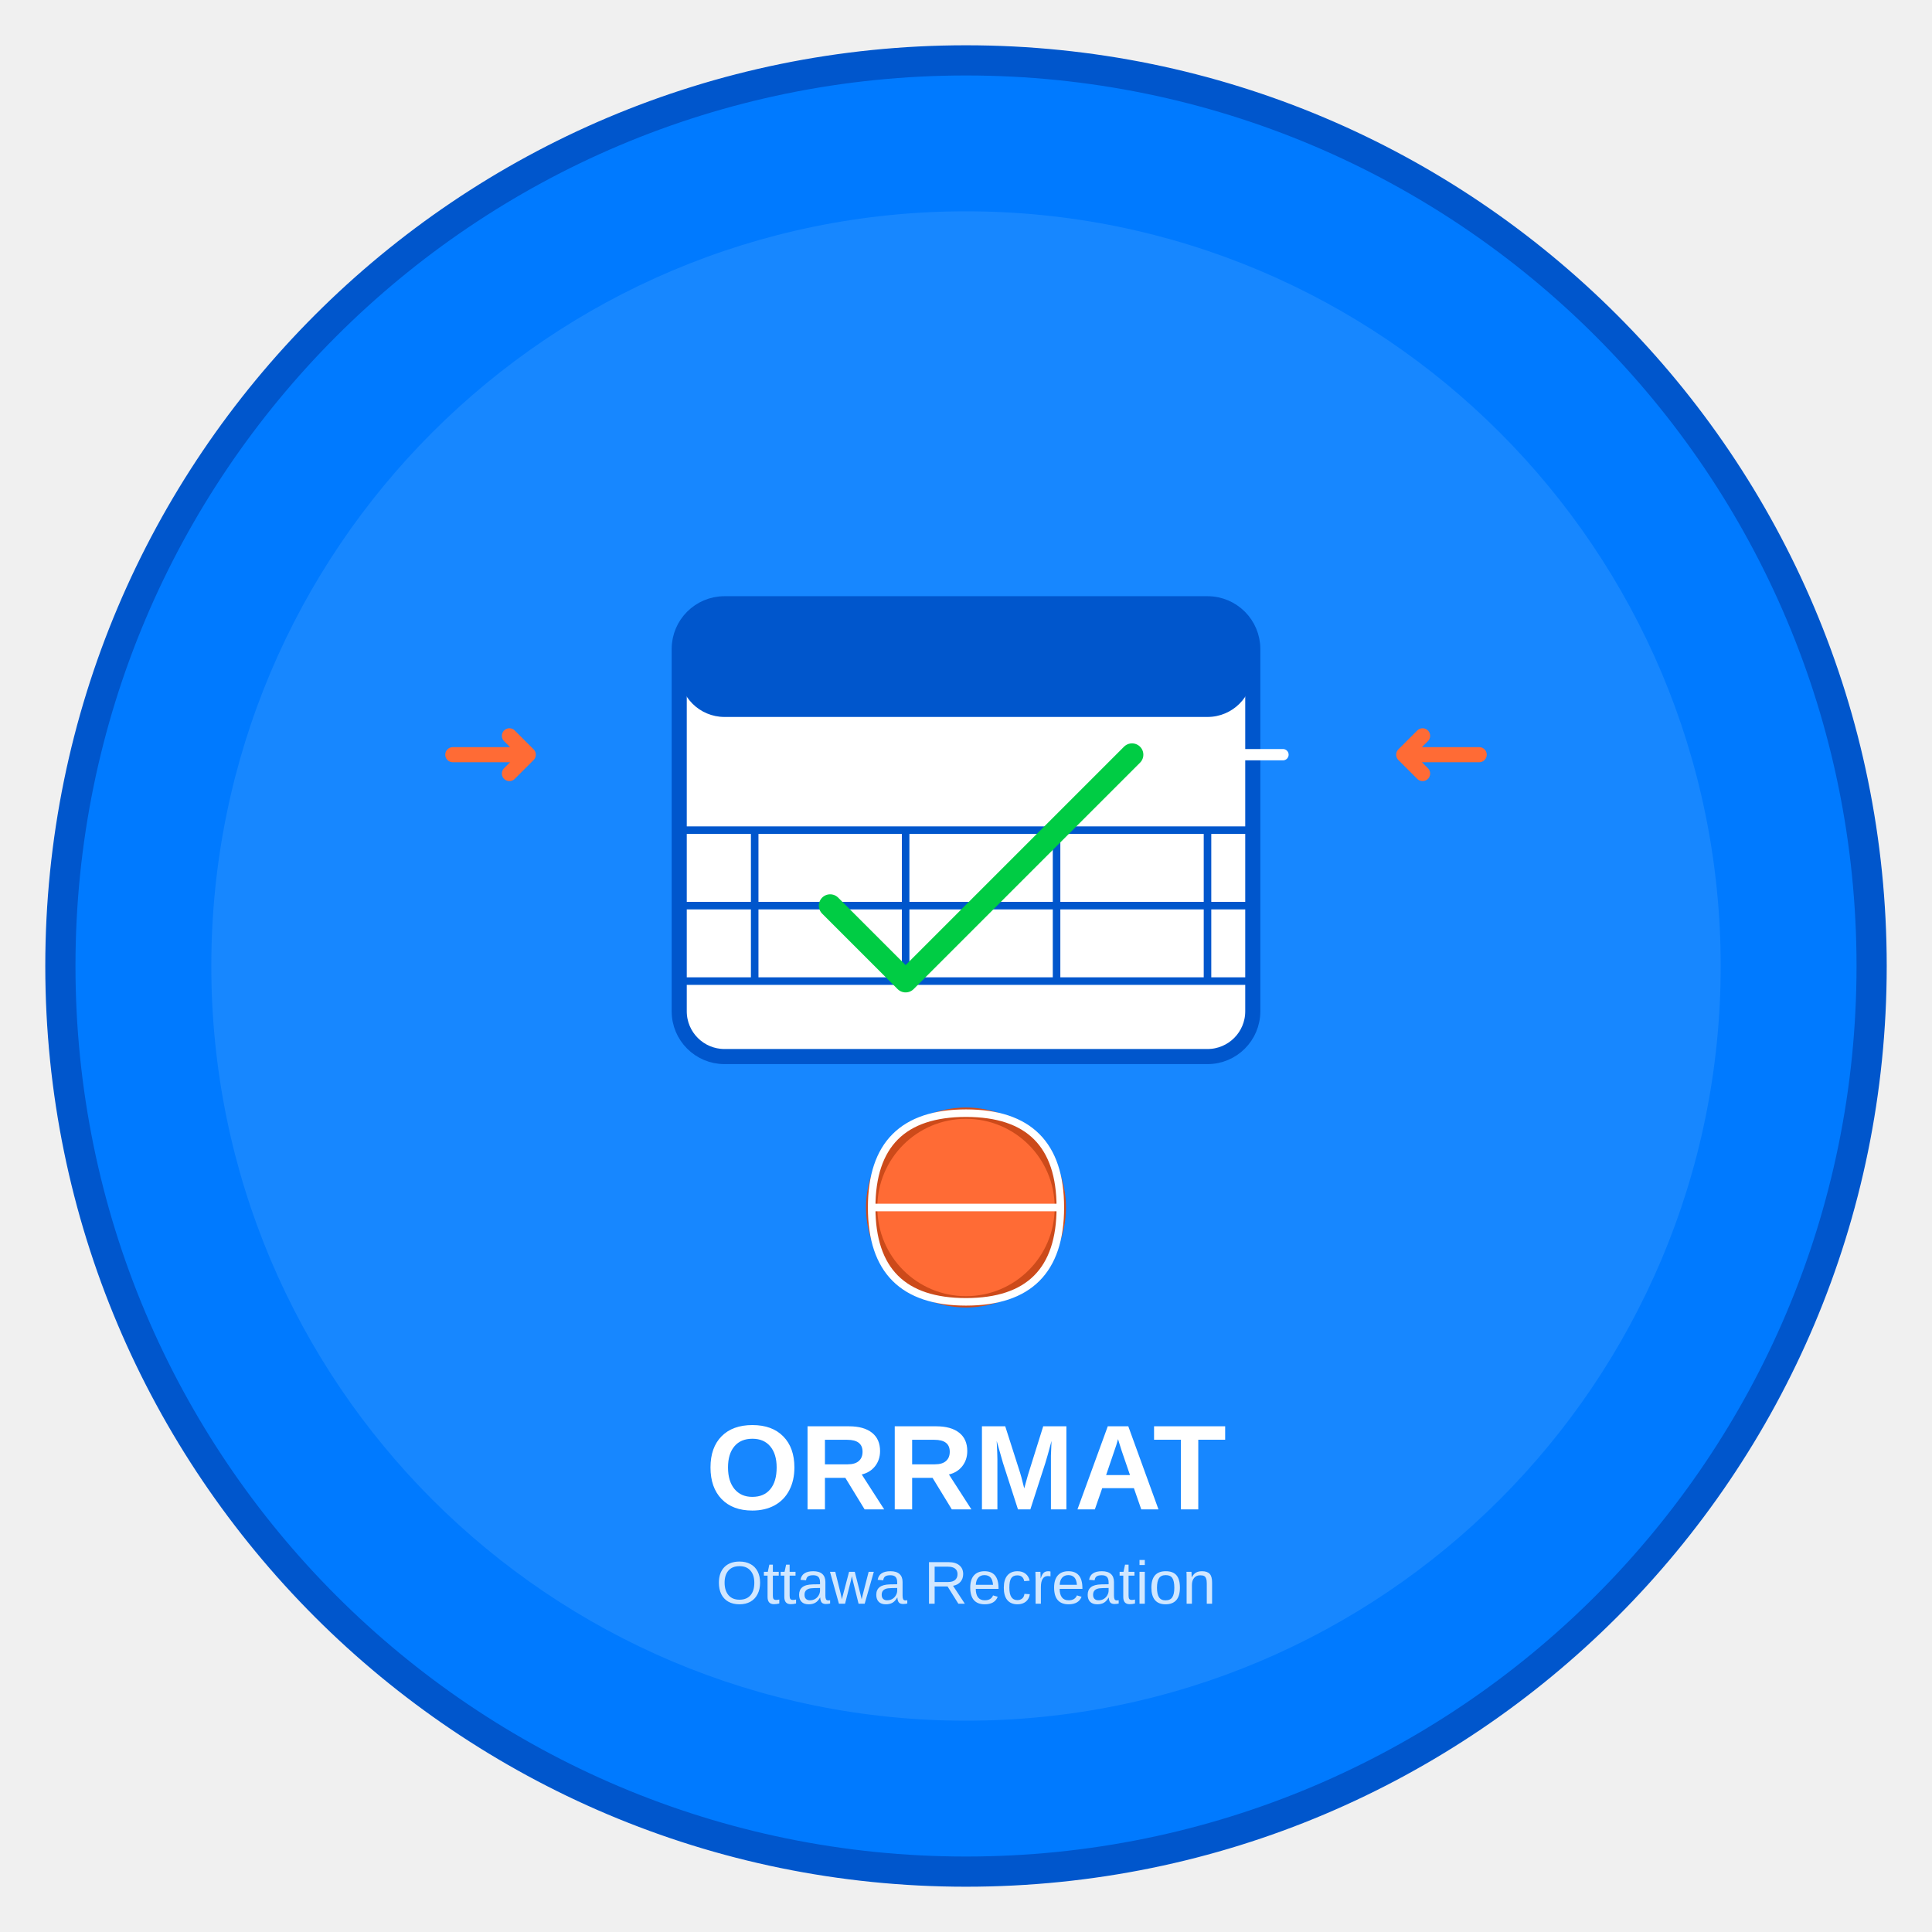
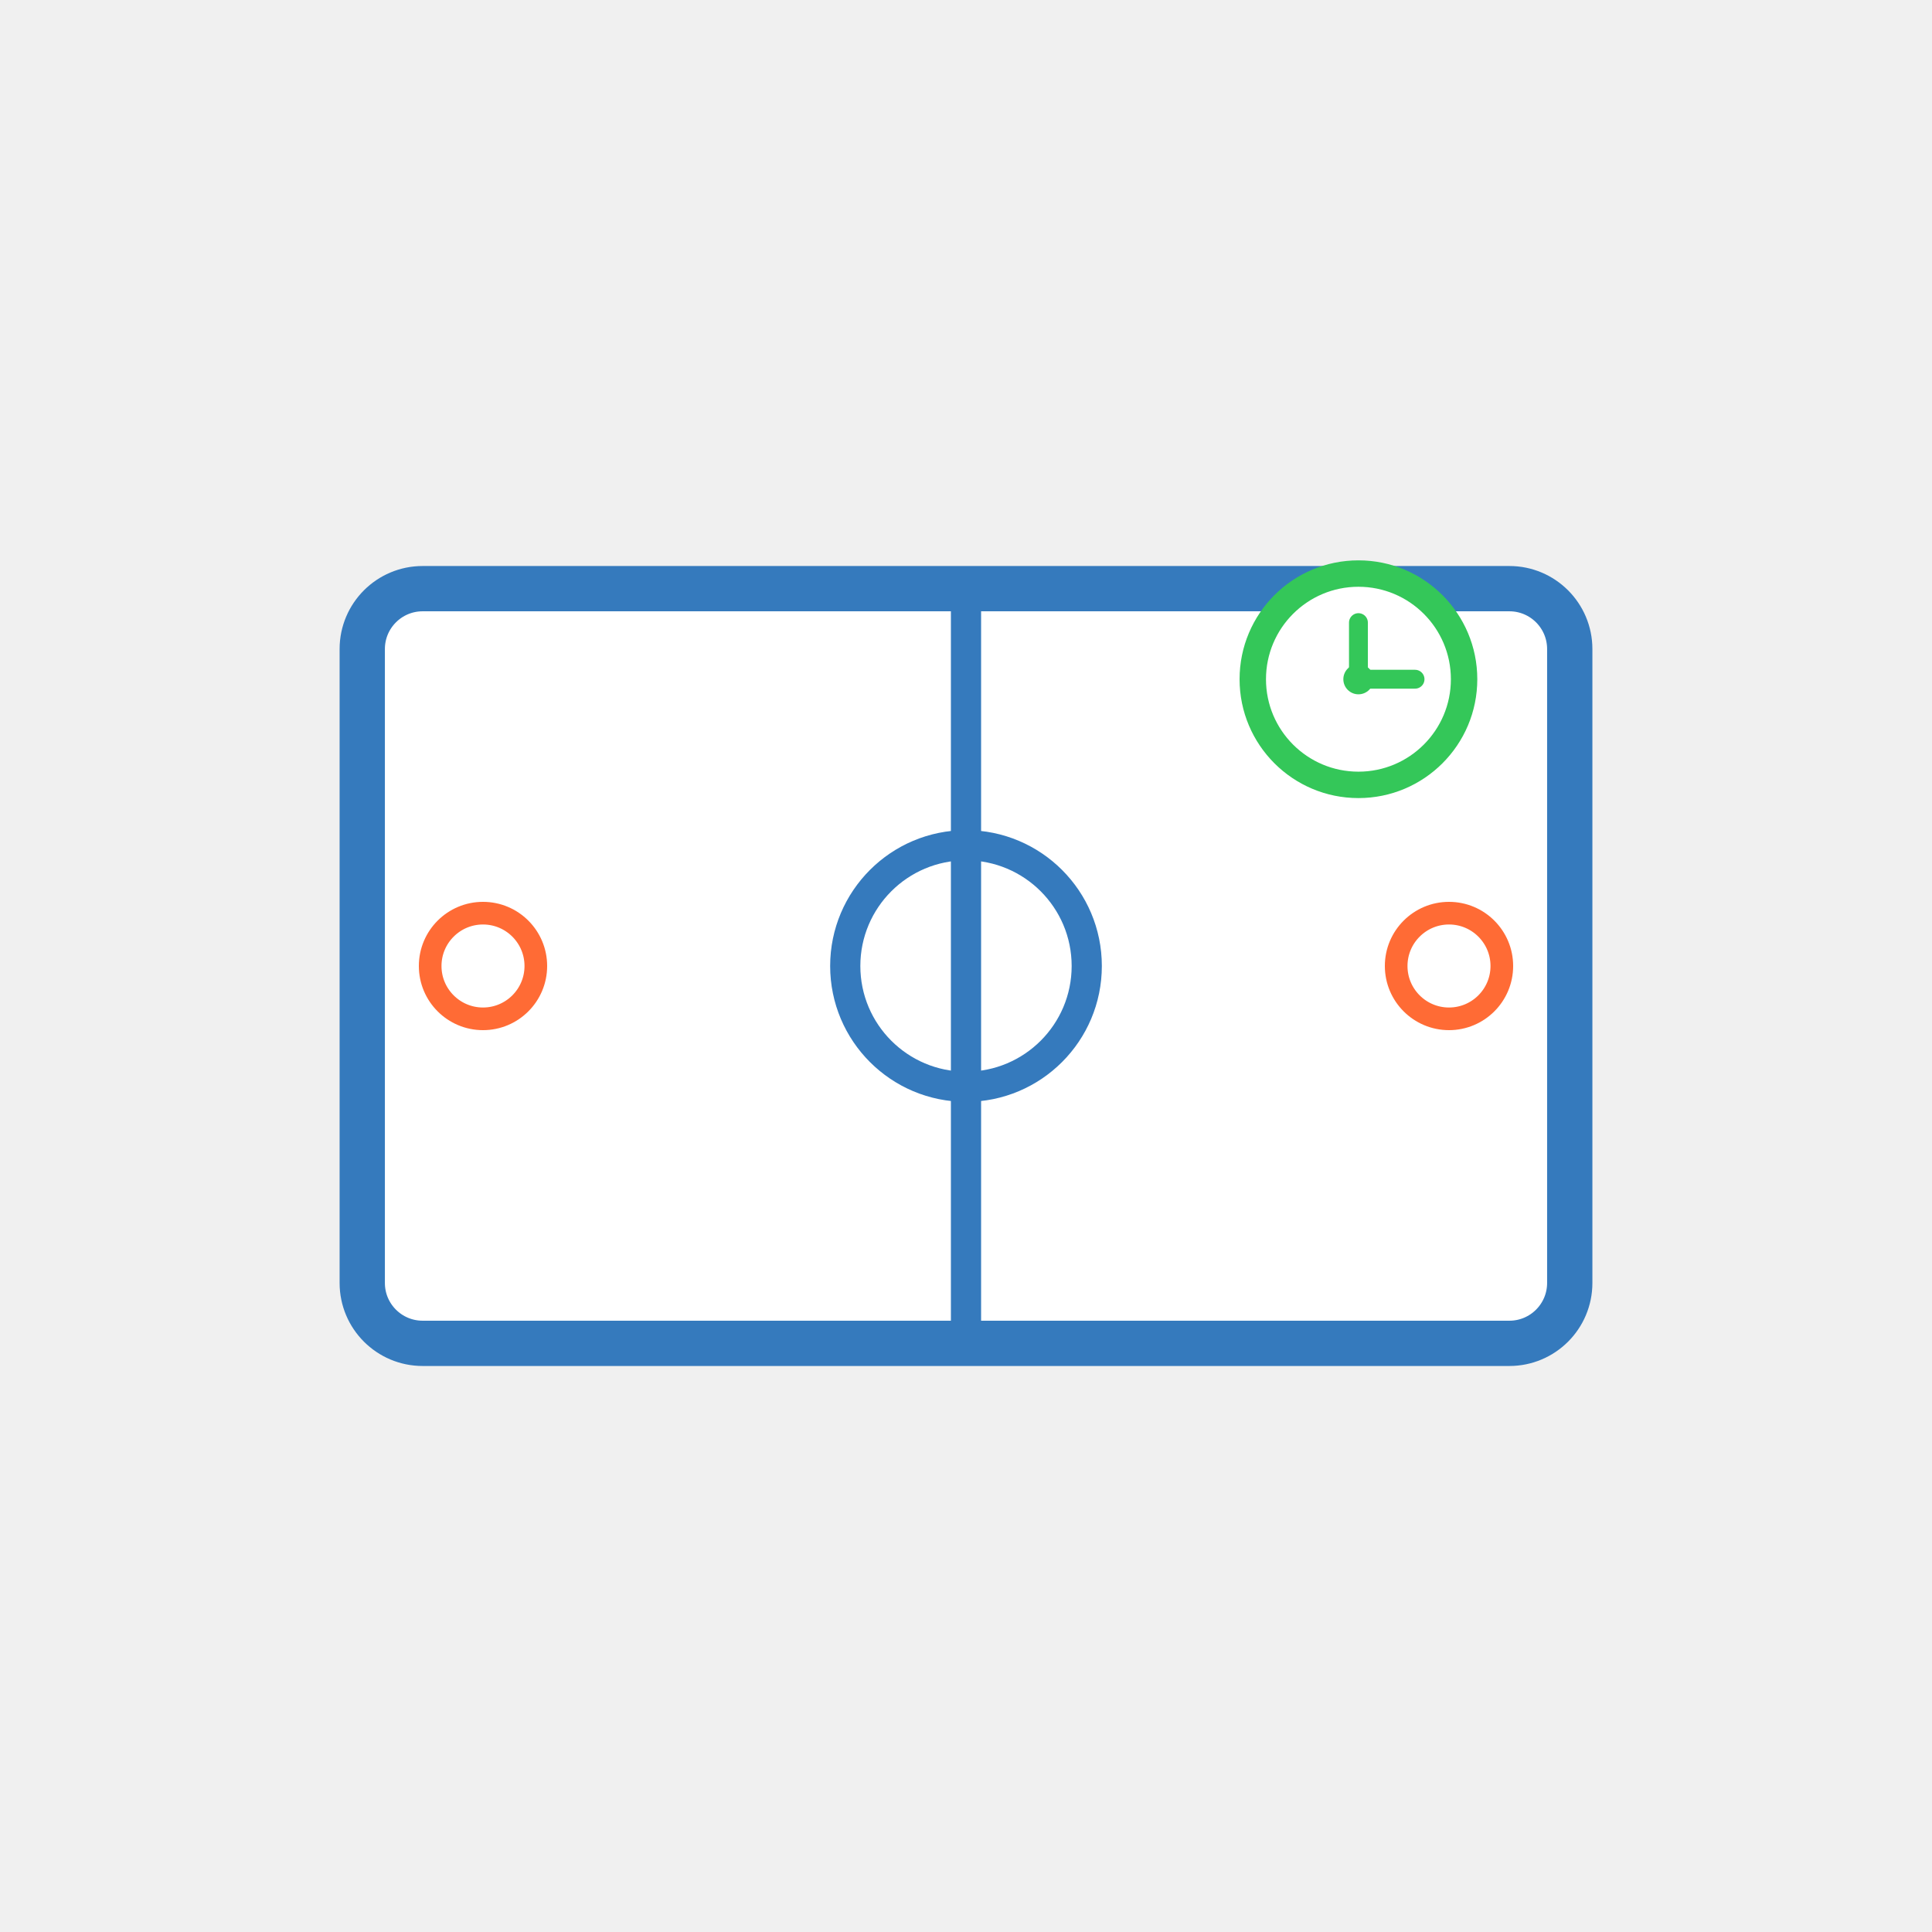
- <svg xmlns="http://www.w3.org/2000/svg" width="512" height="512" viewBox="0 0 512 512">
-   <circle cx="256" cy="256" r="240" fill="#007AFF" stroke="#0056CC" stroke-width="8" />
-   <circle cx="256" cy="256" r="200" fill="#4DA6FF" opacity="0.3" />
-   <rect x="180" y="160" width="152" height="120" rx="12" fill="white" stroke="#0056CC" stroke-width="4" />
-   <rect x="180" y="160" width="152" height="30" rx="12" fill="#0056CC" />
-   <line x1="200" y1="200" x2="220" y2="200" stroke="white" stroke-width="3" stroke-linecap="round" />
-   <line x1="240" y1="200" x2="260" y2="200" stroke="white" stroke-width="3" stroke-linecap="round" />
-   <line x1="280" y1="200" x2="300" y2="200" stroke="white" stroke-width="3" stroke-linecap="round" />
-   <line x1="320" y1="200" x2="340" y2="200" stroke="white" stroke-width="3" stroke-linecap="round" />
-   <line x1="200" y1="220" x2="200" y2="260" stroke="#0056CC" stroke-width="2" />
-   <line x1="240" y1="220" x2="240" y2="260" stroke="#0056CC" stroke-width="2" />
-   <line x1="280" y1="220" x2="280" y2="260" stroke="#0056CC" stroke-width="2" />
-   <line x1="320" y1="220" x2="320" y2="260" stroke="#0056CC" stroke-width="2" />
-   <line x1="180" y1="220" x2="332" y2="220" stroke="#0056CC" stroke-width="2" />
-   <line x1="180" y1="240" x2="332" y2="240" stroke="#0056CC" stroke-width="2" />
-   <line x1="180" y1="260" x2="332" y2="260" stroke="#0056CC" stroke-width="2" />
-   <path d="M 220 240 L 240 260 L 300 200" stroke="#00CC44" stroke-width="6" stroke-linecap="round" stroke-linejoin="round" fill="none" />
-   <circle cx="256" cy="320" r="25" fill="#FF6B35" stroke="#CC4A1A" stroke-width="3" />
-   <path d="M 256 295 Q 281 295 281 320 Q 281 345 256 345 Q 231 345 231 320 Q 231 295 256 295" fill="none" stroke="white" stroke-width="2" />
-   <path d="M 231 320 Q 256 320 281 320" fill="none" stroke="white" stroke-width="2" />
-   <path d="M 120 200 L 140 200 L 135 195 M 140 200 L 135 205" stroke="#FF6B35" stroke-width="4" stroke-linecap="round" stroke-linejoin="round" fill="none" />
-   <path d="M 392 200 L 372 200 L 377 195 M 372 200 L 377 205" stroke="#FF6B35" stroke-width="4" stroke-linecap="round" stroke-linejoin="round" fill="none" />
-   <text x="256" y="400" font-family="Arial, sans-serif" font-size="32" font-weight="bold" text-anchor="middle" fill="white">ORRMAT</text>
-   <text x="256" y="425" font-family="Arial, sans-serif" font-size="16" text-anchor="middle" fill="white" opacity="0.8">Ottawa Recreation</text>
+ <svg xmlns="http://www.w3.org/2000/svg" width="1024" height="1024" viewBox="0 0 1024 1024">
+   <rect x="192" y="312" width="640" height="400" rx="32" fill="#fff" stroke="#357ABD" stroke-width="24" />
+   <line x1="512" y1="312" x2="512" y2="712" stroke="#357ABD" stroke-width="16" />
+   <circle cx="512" cy="512" r="64" fill="none" stroke="#357ABD" stroke-width="16" />
+   <circle cx="256" cy="512" r="28" fill="none" stroke="#FF6B35" stroke-width="12" />
+   <circle cx="768" cy="512" r="28" fill="none" stroke="#FF6B35" stroke-width="12" />
+   <g>
+     <circle cx="720" cy="360" r="56" fill="#fff" stroke="#34C759" stroke-width="14" />
+     <line x1="720" y1="360" x2="720" y2="330" stroke="#34C759" stroke-width="10" stroke-linecap="round" />
+     <line x1="720" y1="360" x2="750" y2="360" stroke="#34C759" stroke-width="10" stroke-linecap="round" />
+     <circle cx="720" cy="360" r="8" fill="#34C759" />
+   </g>
</svg>
